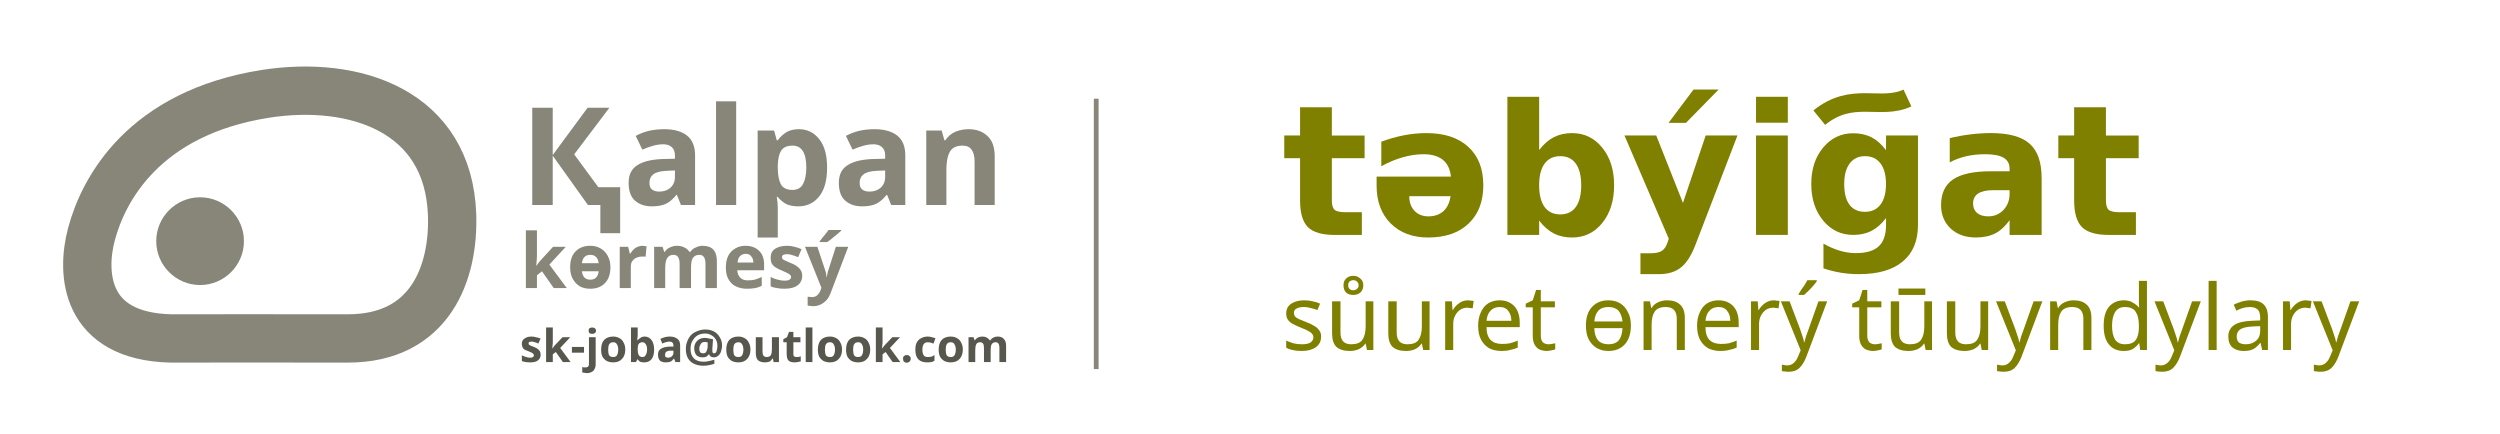
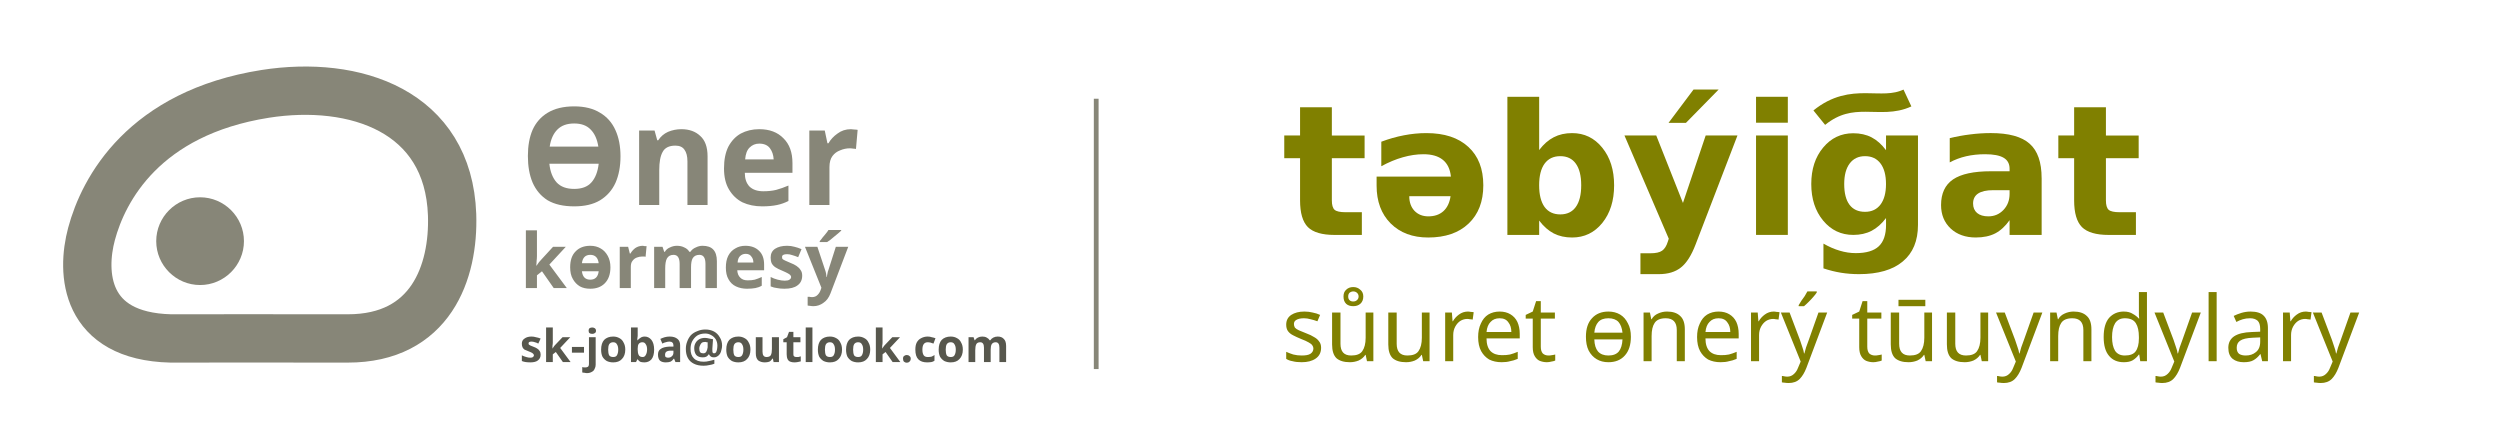
<svg xmlns="http://www.w3.org/2000/svg" width="440" height="76.358" viewBox="0 0 116.417 20.203" version="1.1" id="svg4436">
  <defs id="defs4433">
    <style type="text/css" id="style4624">
    .str0 {stroke:#6B470F;stroke-width:341.67;stroke-miterlimit:22.926}
    .fil0 {fill:none}
    .fil1 {fill:#6B470F}
   </style>
  </defs>
  <g id="layer1">
    <rect style="display:inline;fill:none;fill-opacity:1;stroke:none;stroke-width:1.487;stroke-miterlimit:4;stroke-dasharray:none;stroke-opacity:1" id="rect154481" width="121.444" height="20.203" x="0.234" y="0.234" />
    <path d="m 12.351,4.371 c -5.65,0.892 -7.533,4.441 -8.089,6.522 -0.486,1.804 -0.347,4.768 3.687,4.867 1.309,0 5.115,-0.008 8.237,0 3.876,0.008 4.956,-3.093 4.867,-5.759 -0.17,-4.842 -4.527,-6.283 -8.703,-5.63 z" style="display:inline;fill:none;stroke:#878678;stroke-width:2.25;stroke-linecap:butt;stroke-linejoin:miter;stroke-dasharray:none;stroke-opacity:1" id="path982-7" />
    <path d="m 7.275,11.23 c 0,-1.124 0.918,-2.043 2.042,-2.043 1.124,0 2.043,0.918 2.043,2.043 0,1.124 -0.918,2.043 -2.043,2.043 -1.124,0 -2.042,-0.918 -2.042,-2.043 z" style="display:inline;fill:#878678;fill-opacity:1;fill-rule:evenodd;stroke-width:1.058" id="path984-5" />
    <text xml:space="preserve" style="font-style:normal;font-variant:normal;font-weight:normal;font-stretch:normal;font-size:12.7px;line-height:0;font-family:sans-serif;-inkscape-font-specification:sans-serif;display:inline;fill:#878678;fill-opacity:1;stroke:none;stroke-width:1.058;stroke-miterlimit:4;stroke-dasharray:none" x="24.207" y="9.544" id="text2286">
-       <tspan style="font-style:normal;font-variant:normal;font-weight:bold;font-stretch:normal;font-size:6.35px;line-height:0.7;font-family:sans-serif;-inkscape-font-specification:'sans-serif Bold';fill:#878678;fill-opacity:1;stroke-width:1.058;stroke-miterlimit:4;stroke-dasharray:none" id="tspan56229" x="24.207" y="9.544">Қalpan</tspan>
+       <tspan style="font-style:normal;font-variant:normal;font-weight:bold;font-stretch:normal;font-size:6.35px;line-height:0.7;font-family:sans-serif;-inkscape-font-specification:'sans-serif Bold';fill:#878678;fill-opacity:1;stroke-width:1.058;stroke-miterlimit:4;stroke-dasharray:none" id="tspan56229" x="24.207" y="9.544">Өner</tspan>
      <tspan style="font-style:normal;font-variant:normal;font-weight:bold;font-stretch:normal;font-size:3.528px;line-height:0.6;font-family:sans-serif;-inkscape-font-specification:'sans-serif Bold';fill:#878678;fill-opacity:1;stroke-width:1.058;stroke-miterlimit:4;stroke-dasharray:none" id="tspan28353" x="24.207" y="13.416">kөrmesý</tspan>
      <tspan x="24.207" y="16.857" style="font-style:normal;font-variant:normal;font-weight:bold;font-stretch:normal;font-size:2.117px;line-height:0.3;font-family:sans-serif;-inkscape-font-specification:'sans-serif Bold';opacity:0.216;fill:#57574d;fill-opacity:1;stroke-width:1.058;stroke-miterlimit:4;stroke-dasharray:none" id="tspan2257">sk-joba@outlook.com</tspan>
    </text>
    <g id="Layer1063-5" transform="matrix(0.2645833,0,0,0.2645833,29.53372,-60.20745)">
      <path d="m 95.111,341.114 v 9.6 h 9.6 v -9.6 z" style="fill:#6b470f;fill-rule:evenodd;stroke:#ffcb00;stroke-width:0.567;stroke-linecap:butt;stroke-linejoin:miter;stroke-dasharray:none" id="path1115-0" />
      <path d="m 95.111,328.514 v 9.6 h 9.6 v -9.6 z" style="fill:#c6b93a;fill-rule:evenodd;stroke:#ffec00;stroke-width:0.567;stroke-linecap:butt;stroke-linejoin:miter;stroke-dasharray:none" id="path1117-8" />
      <path d="m 95.111,365.998 v 9.6 h 9.6 v -9.6 z" style="fill:#b1ad81;fill-rule:evenodd;stroke:#ffcb00;stroke-width:0.567;stroke-linecap:butt;stroke-linejoin:miter;stroke-dasharray:none" id="path1119-0" />
      <path d="m 95.111,353.665 v 9.6 h 9.6 v -9.6 z" style="fill:#878678;fill-rule:evenodd;stroke:#ffcb00;stroke-width:0.567;stroke-linecap:butt;stroke-linejoin:miter;stroke-dasharray:none" id="path1121-4" />
      <path d="m 95.007,316.666 v 9.6 h 9.6 v -9.6 z" style="fill:#57574d;fill-rule:evenodd;stroke:#ffcb00;stroke-width:0.567;stroke-linecap:butt;stroke-linejoin:miter;stroke-dasharray:none" id="path1123-1" />
    </g>
    <g aria-label="tәbýigat sүuret өnerý tүuyndylary" id="text2286-8" style="font-size:12.7px;line-height:0.4;-inkscape-font-specification:sans-serif;display:inline;fill:#878678;stroke-width:1.058">
      <path d="m 62.02,4.995 v 1.315 h 1.525 V 7.368 h -1.525 v 1.964 q 0,0.322 0.128,0.438 0.128,0.112 0.508,0.112 h 0.761 v 1.058 h -1.269 q -0.876,0 -1.244,-0.364 -0.364,-0.368 -0.364,-1.244 V 7.368 H 59.804 V 6.309 h 0.736 v -1.315 z" style="font-weight:bold;font-size:8.467px;-inkscape-font-specification:'sans-serif Bold';fill:#808000" id="path116565" />
      <path d="M 64.104,8.645 V 8.223 h 3.46 Q 67.51,7.702 67.188,7.442 66.866,7.182 66.287,7.182 q -0.467,0 -0.959,0.141 -0.488,0.136 -1.005,0.418 V 6.599 q 0.525,-0.198 1.05,-0.298 0.525,-0.103 1.05,-0.103 1.257,0 1.951,0.641 0.699,0.637 0.699,1.79 0,1.133 -0.686,1.782 -0.682,0.649 -1.881,0.649 -1.091,0 -1.749,-0.657 Q 64.104,9.745 64.104,8.645 Z m 1.521,0.492 q 0,0.422 0.244,0.682 0.248,0.256 0.645,0.256 0.43,0 0.699,-0.24 0.269,-0.244 0.335,-0.699 z" style="font-weight:bold;font-size:8.467px;-inkscape-font-specification:'sans-serif Bold';fill:#808000" id="path116567" />
      <path d="m 72.657,9.984 q 0.475,0 0.723,-0.347 0.252,-0.347 0.252,-1.009 0,-0.661 -0.252,-1.009 -0.248,-0.347 -0.723,-0.347 -0.475,0 -0.732,0.351 -0.252,0.347 -0.252,1.005 0,0.657 0.252,1.009 0.256,0.347 0.732,0.347 z M 71.674,6.987 q 0.306,-0.405 0.678,-0.595 0.372,-0.194 0.856,-0.194 0.856,0 1.406,0.682 0.55,0.678 0.55,1.749 0,1.071 -0.55,1.753 -0.55,0.678 -1.406,0.678 -0.484,0 -0.856,-0.19 -0.372,-0.194 -0.678,-0.599 v 0.67 H 70.194 V 4.507 h 1.48 z" style="font-weight:bold;font-size:8.467px;-inkscape-font-specification:'sans-serif Bold';fill:#808000" id="path116569" />
      <path d="m 75.646,6.309 h 1.48 l 1.244,3.142 1.058,-3.142 h 1.48 l -1.947,5.068 q -0.294,0.773 -0.686,1.079 -0.389,0.31 -1.029,0.31 h -0.856 v -0.972 h 0.463 q 0.376,0 0.546,-0.12 0.174,-0.12 0.269,-0.43 l 0.041,-0.128 z M 78.863,4.168 h 1.17 l -1.525,1.554 h -0.81 z" style="font-weight:bold;font-size:8.467px;-inkscape-font-specification:'sans-serif Bold';fill:#808000" id="path116571" />
      <path d="m 81.773,6.309 h 1.48 v 4.63 h -1.48 z m 0,-1.802 h 1.48 v 1.207 h -1.48 z" style="font-weight:bold;font-size:8.467px;-inkscape-font-specification:'sans-serif Bold';fill:#808000" id="path116573" />
      <path d="m 87.826,10.154 q -0.306,0.405 -0.674,0.595 -0.368,0.19 -0.852,0.19 -0.847,0 -1.401,-0.666 -0.554,-0.67 -0.554,-1.703 0,-1.038 0.554,-1.699 0.554,-0.666 1.401,-0.666 0.484,0 0.852,0.19 0.368,0.19 0.674,0.599 V 6.309 h 1.488 v 4.163 q 0,1.116 -0.707,1.703 -0.703,0.591 -2.042,0.591 -0.434,0 -0.839,-0.066 -0.405,-0.066 -0.814,-0.203 v -1.153 q 0.389,0.223 0.761,0.331 0.372,0.112 0.748,0.112 0.728,0 1.067,-0.318 0.339,-0.318 0.339,-0.996 z M 86.85,7.272 q -0.459,0 -0.715,0.339 -0.256,0.339 -0.256,0.959 0,0.637 0.248,0.967 0.248,0.327 0.723,0.327 0.463,0 0.719,-0.339 0.256,-0.339 0.256,-0.955 0,-0.62 -0.256,-0.959 -0.256,-0.339 -0.719,-0.339 z" style="font-weight:bold;font-size:8.467px;-inkscape-font-specification:'sans-serif Bold';fill:#808000" id="path116575" />
      <path d="m 92.811,8.856 q -0.463,0 -0.699,0.157 -0.232,0.157 -0.232,0.463 0,0.281 0.186,0.442 0.19,0.157 0.525,0.157 0.418,0 0.703,-0.298 Q 93.58,9.476 93.58,9.025 V 8.856 Z M 95.073,8.298 V 10.939 H 93.58 v -0.686 q -0.298,0.422 -0.67,0.616 -0.372,0.19 -0.905,0.19 -0.719,0 -1.17,-0.418 -0.446,-0.422 -0.446,-1.091 0,-0.814 0.558,-1.195 0.562,-0.38 1.761,-0.38 H 93.58 V 7.86 q 0,-0.351 -0.277,-0.513 -0.277,-0.165 -0.864,-0.165 -0.475,0 -0.885,0.095 -0.409,0.095 -0.761,0.285 v -1.129 q 0.475,-0.116 0.955,-0.174 0.48,-0.062 0.959,-0.062 1.253,0 1.807,0.496 0.558,0.492 0.558,1.604 z" style="font-weight:bold;font-size:8.467px;-inkscape-font-specification:'sans-serif Bold';fill:#808000" id="path116577" />
      <path d="m 98.066,4.995 v 1.315 h 1.525 V 7.368 h -1.525 v 1.964 q 0,0.322 0.128,0.438 0.128,0.112 0.508,0.112 h 0.761 v 1.058 h -1.269 q -0.876,0 -1.244,-0.364 -0.364,-0.368 -0.364,-1.244 V 7.368 H 95.85 V 6.309 h 0.736 v -1.315 z" style="font-weight:bold;font-size:8.467px;-inkscape-font-specification:'sans-serif Bold';fill:#808000" id="path116579" />
-       <text xml:space="preserve" style="font-style:normal;font-variant:normal;font-weight:normal;font-stretch:normal;font-size:12.7px;line-height:0.4;font-family:sans-serif;-inkscape-font-specification:sans-serif;display:inline;opacity:1;fill:#878678;fill-opacity:1;stroke:none;stroke-width:1.058;stroke-miterlimit:4;stroke-dasharray:none" x="59.677" y="16.293" id="text2286-8-1">
-         <tspan x="59.677" y="16.293" style="font-style:normal;font-variant:normal;font-weight:normal;font-stretch:normal;font-size:4.233px;font-family:sans-serif;-inkscape-font-specification:sans-serif;fill:#808000;fill-opacity:1;stroke-width:1.058;stroke-miterlimit:4;stroke-dasharray:none" id="tspan73232-0">sůuret өnerý tūuyndylary</tspan>
+       <text xml:space="preserve" style="font-style:normal;font-variant:normal;font-weight:normal;font-stretch:normal;font-size:12.7px;line-height:0.4;font-family:sans-serif;-inkscape-font-specification:sans-serif;display:inline;opacity:1;fill:#878678;fill-opacity:1;stroke:none;stroke-width:1.058;stroke-miterlimit:4;stroke-dasharray:none" x="59.677" y="16.822" id="text2286-8-1">
+         <tspan x="59.677" y="16.822" style="font-style:normal;font-variant:normal;font-weight:normal;font-stretch:normal;font-size:4.233px;font-family:sans-serif;-inkscape-font-specification:sans-serif;fill:#808000;fill-opacity:1;stroke-width:1.058;stroke-miterlimit:4;stroke-dasharray:none" id="tspan73232-0">sůuret өnerý tūuyndylary</tspan>
      </text>
    </g>
    <path style="fill:none;stroke:#808000;stroke-width:0.865;stroke-linecap:butt;stroke-linejoin:miter;stroke-miterlimit:4;stroke-dasharray:none;stroke-opacity:1" d="m 84.718,5.479 c 1.55,-1.255 2.841,-0.325 4.105,-0.916 v 0" id="path8394" />
    <path style="fill:none;stroke:#878678;stroke-width:0.222px;stroke-linecap:butt;stroke-linejoin:miter;stroke-opacity:1" d="m 51.047,4.597 c 0,12.459 0,12.589 0,12.589" id="path111900" />
  </g>
</svg>
